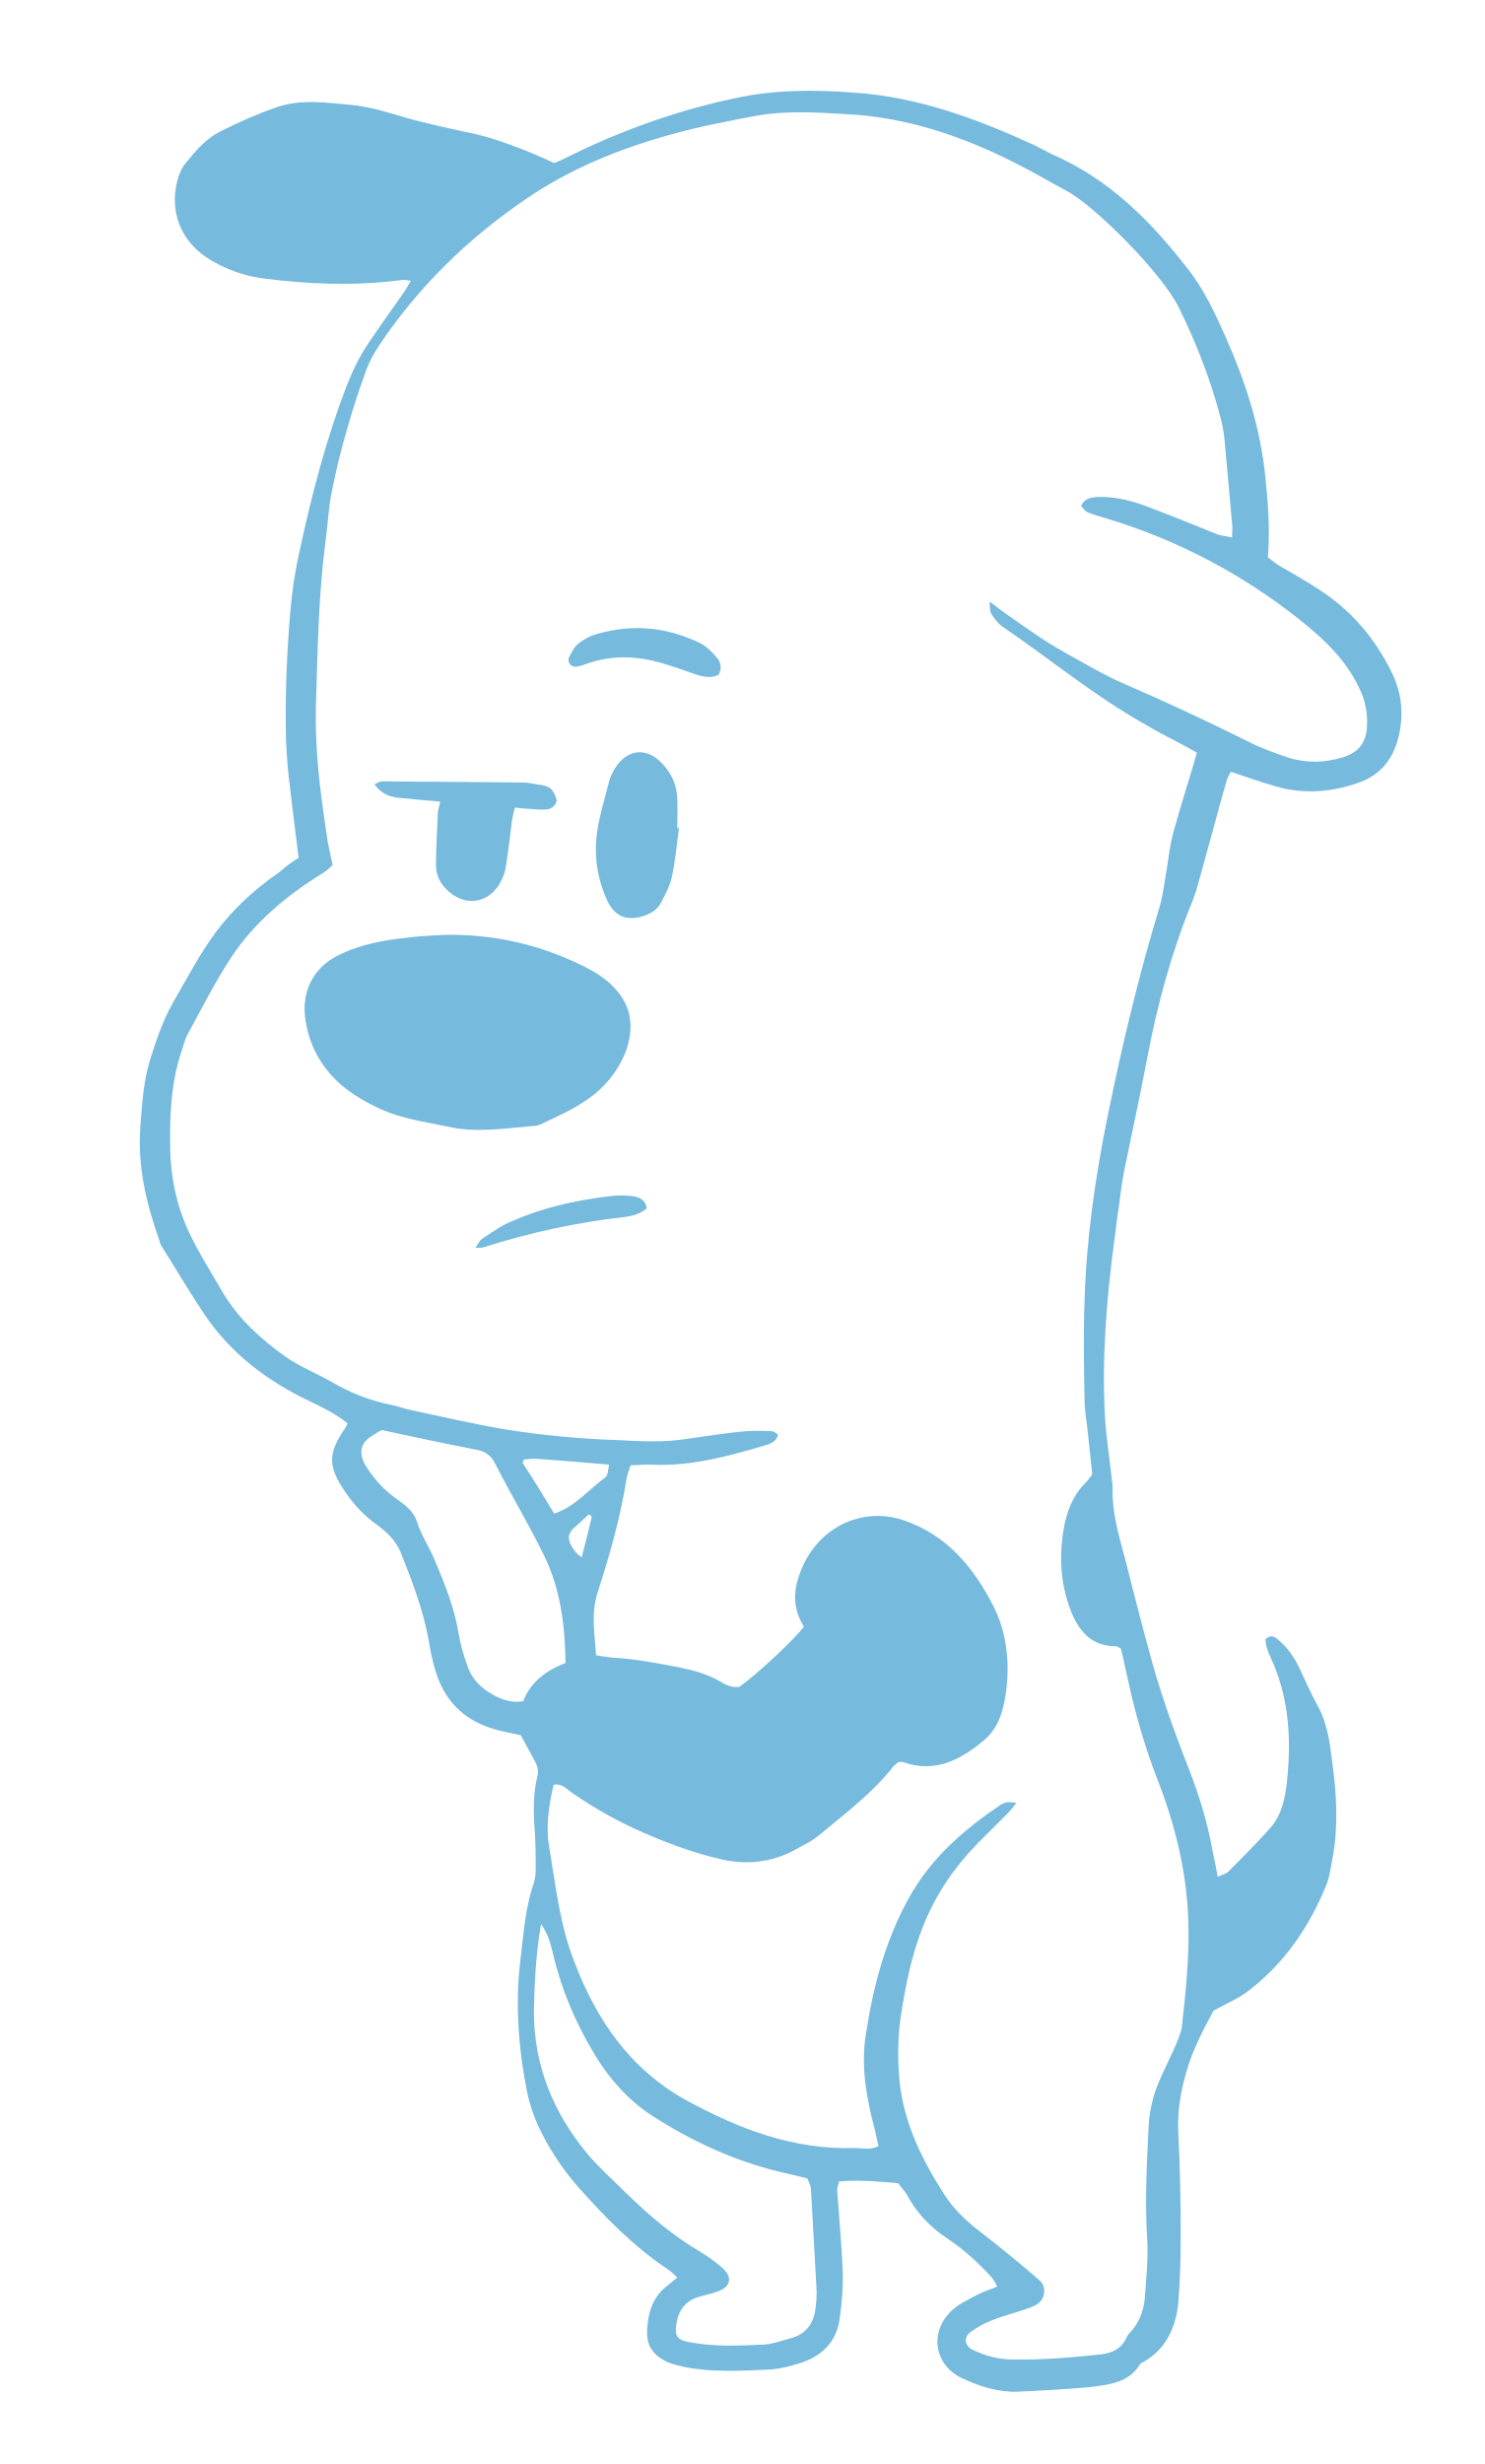
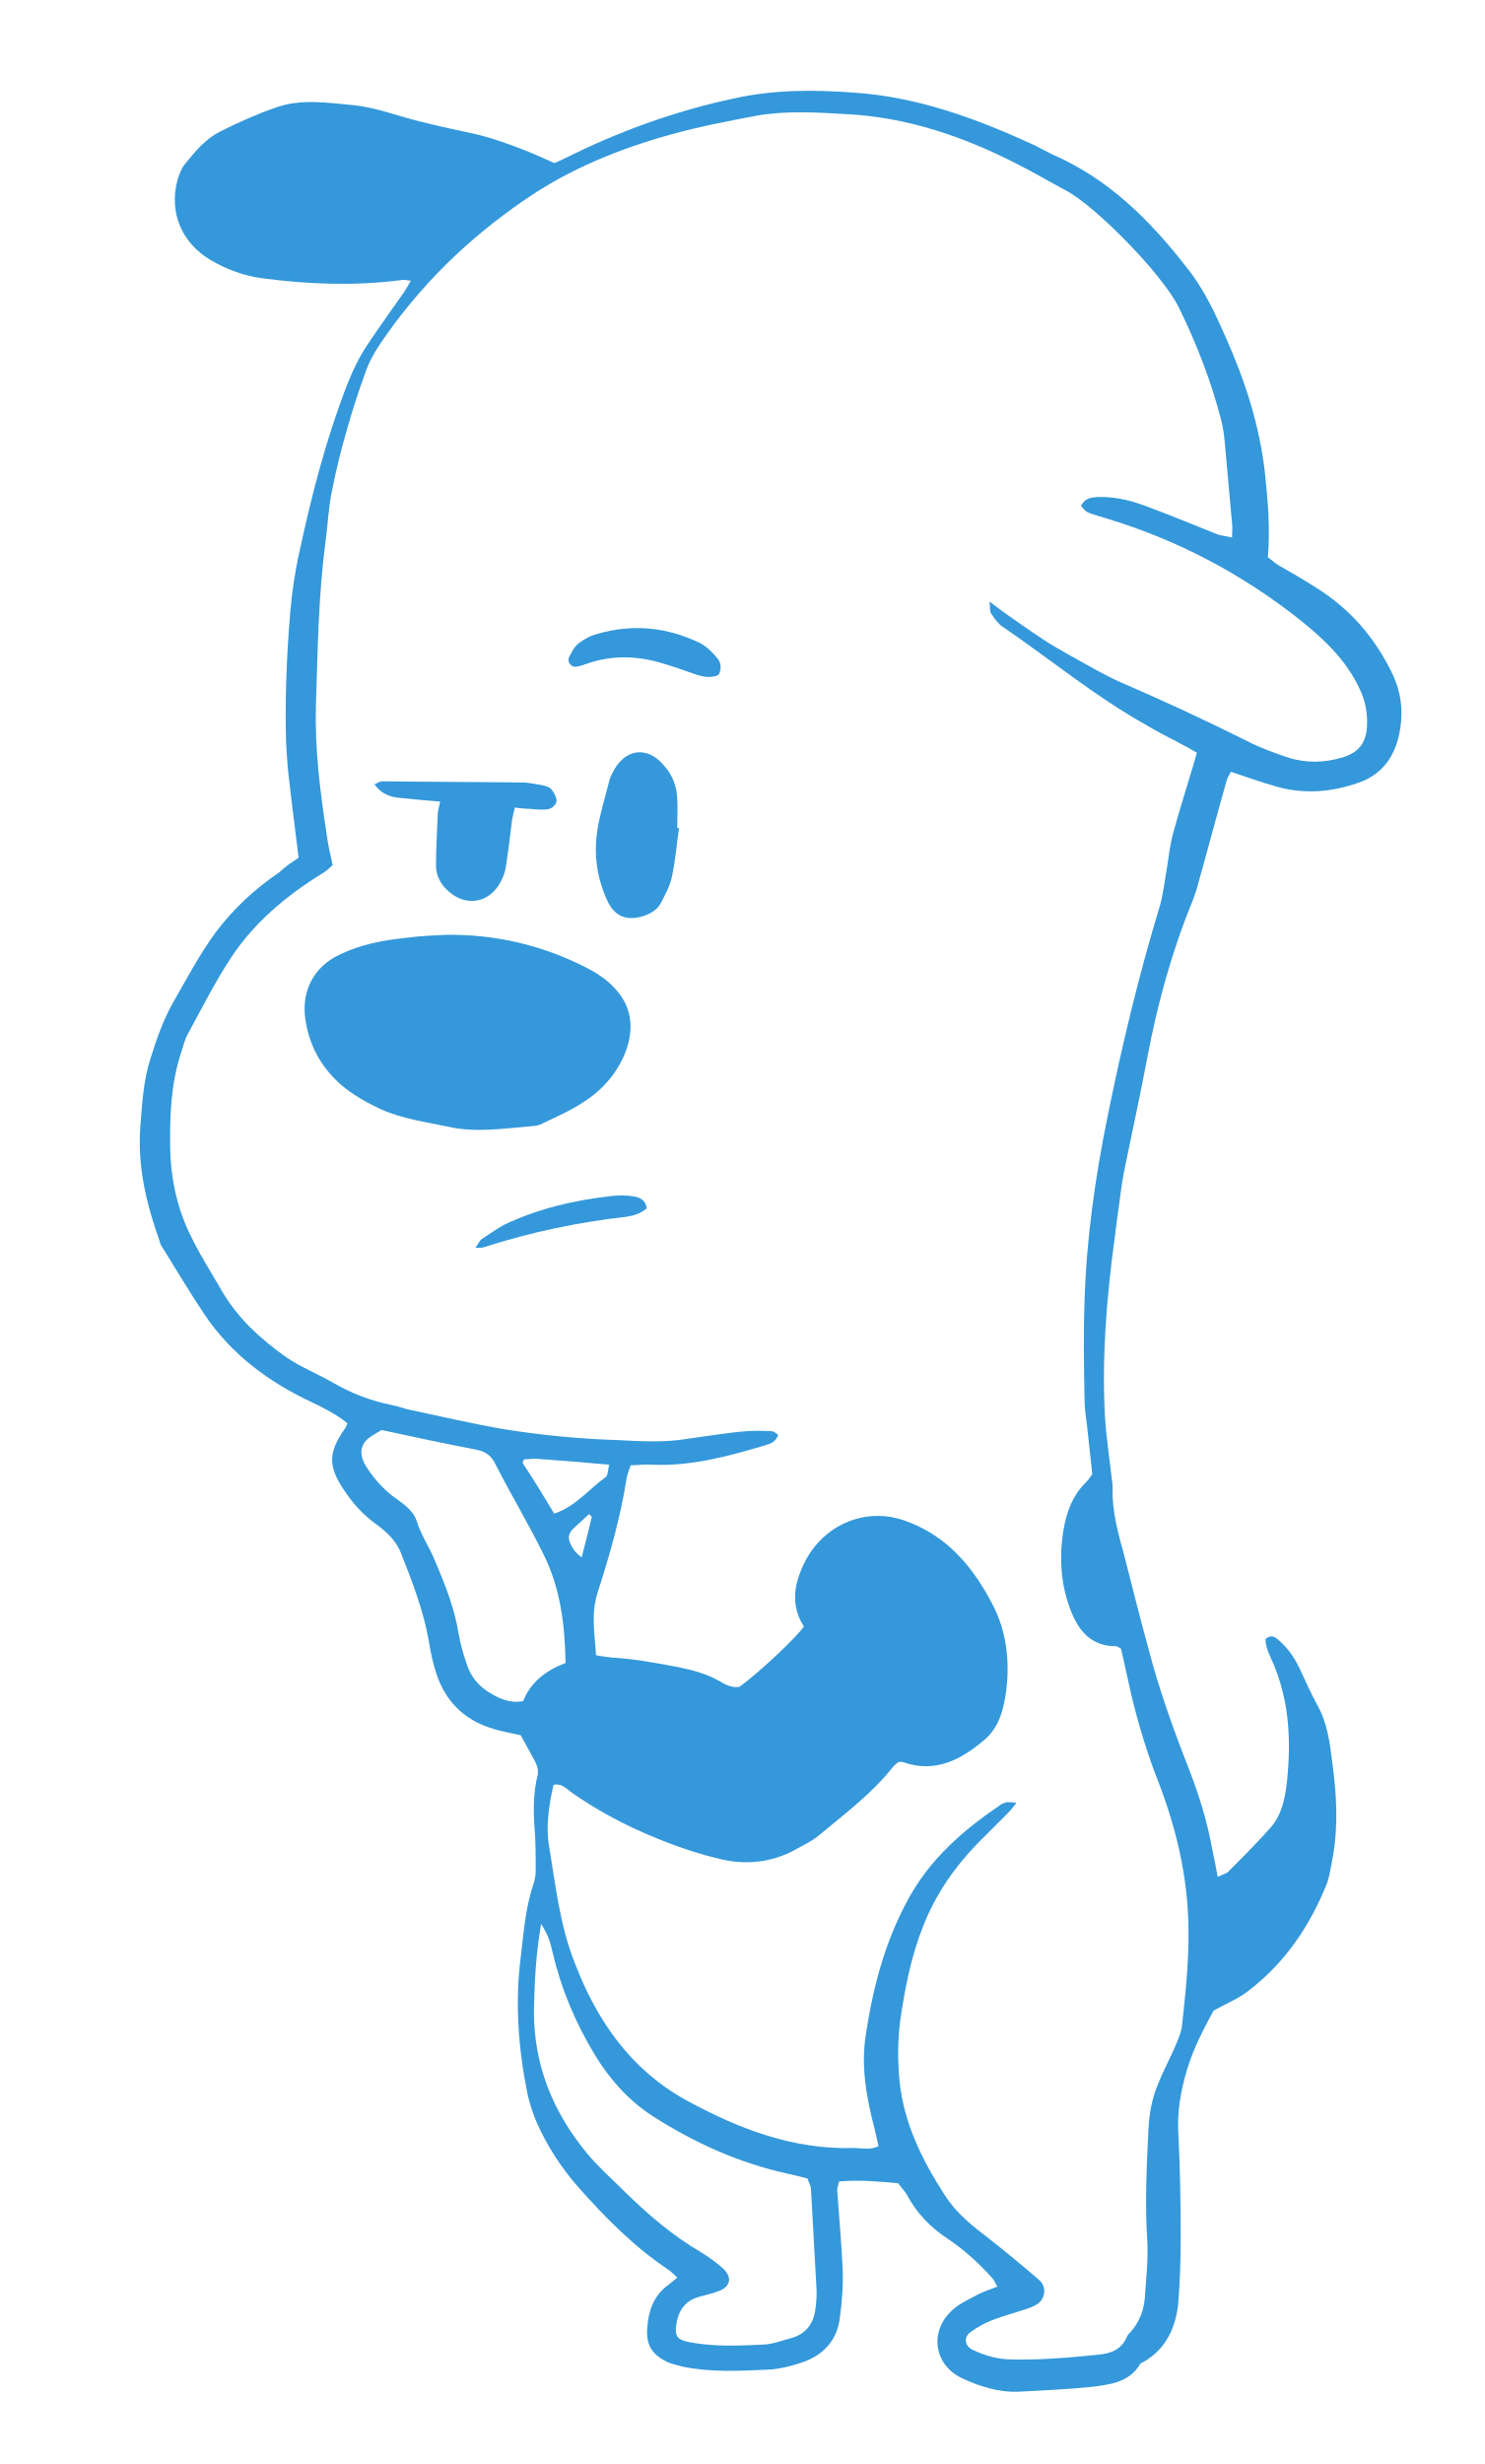
<svg xmlns="http://www.w3.org/2000/svg" version="1.1" id="Layer_1" x="0px" y="0px" viewBox="0 0 248.6 412.5" style="enable-background:new 0 0 248.6 412.5;" xml:space="preserve">
  <style type="text/css">
- 	.st0{fill-rule:evenodd;clip-rule:evenodd;fill:#76BADD;}
+ 	.st0{fill-rule:evenodd;clip-rule:evenodd;fill:#3498DB;}
</style>
  <g>
-     <path class="st0" d="M50,143.6c-0.6-4.9-1.2-9.5-1.7-14c-0.2-1.8-0.3-3.6-0.4-5.4c-0.2-7.2,0.1-14.5,0.7-21.7   c0.3-3.5,0.8-6.9,1.6-10.4c2-9.3,4.4-18.5,7.8-27.4c1-2.5,2.1-4.9,3.6-7.1c2-3,4.1-5.9,6.2-8.9c0.3-0.5,0.6-1,1-1.7   c-0.8-0.1-1.2-0.2-1.7-0.1c-7.7,1-15.4,0.7-23.1-0.3c-3.1-0.4-6.1-1.5-8.8-3.1c-4.8-2.9-6.9-7.9-5.5-13.3c0.3-1,0.7-2.1,1.4-2.9   c1.7-2.1,3.4-4.1,5.8-5.3c3-1.5,6.1-2.9,9.3-4c4.2-1.5,8.6-0.8,12.9-0.4c4.1,0.4,7.9,2,11.9,2.9c2.8,0.7,5.6,1.3,8.4,1.9   c3.2,0.7,8.3,2.5,13.4,4.9c0.5-0.2,1.2-0.5,1.8-0.8c9-4.5,18.4-7.9,28.2-10c6.7-1.5,13.4-1.5,20.1-1c10.8,0.7,20.7,4.4,30.3,8.8   c1,0.5,1.9,1,2.9,1.5c9.5,4.1,16.5,11.1,22.7,19.1c2.8,3.5,4.7,7.6,6.5,11.7c3.2,7.2,5.6,14.6,6.5,22.5c0.5,4.7,0.9,9.3,0.5,14.2   c0.6,0.4,1.2,1,1.9,1.4c2.1,1.2,4.2,2.4,6.2,3.7c5.6,3.5,9.7,8.2,12.6,14.1c1.8,3.6,2.1,7.3,1.1,11.2c-1,3.7-3.2,6.2-6.8,7.4   c-4.4,1.5-8.9,1.9-13.5,0.6c-2.5-0.7-5-1.6-7.7-2.5c-0.3,0.6-0.7,1.2-0.8,1.8c-1.7,6-3.3,12.1-5,18.1c-0.2,0.6-0.4,1.1-0.6,1.7   c-3.5,8.5-5.9,17.3-7.6,26.3c-1.2,6.4-2.6,12.7-3.9,19.1c-0.5,2.5-0.7,5-1.1,7.5c-0.2,1.3-0.3,2.6-0.5,3.9   c-1.3,9.7-2.1,19.4-1.6,29.2c0.2,3.7,0.8,7.4,1.2,11.1c0.1,0.5,0.1,1,0.1,1.4c-0.1,3.9,1,7.6,2,11.3c1.3,5.1,2.6,10.3,4,15.4   c1.8,6.9,4.2,13.6,6.8,20.2c1.7,4.4,3.1,8.9,3.9,13.5c0.3,1.4,0.6,2.8,0.9,4.5c0.8-0.4,1.5-0.5,1.9-1c2.4-2.4,4.8-4.8,7-7.3   c1.9-2.2,2.4-5,2.7-7.7c0.7-6.7,0.4-13.2-2.2-19.5c-0.6-1.4-1.4-2.8-1.4-4.3c0.8-0.7,1.4-0.5,2,0c1.6,1.3,2.8,3,3.7,4.9   c1,2.1,1.9,4.2,3,6.2c1.7,3,2.1,6.4,2.5,9.7c0.7,5.1,1,10.3,0.1,15.5c-0.3,1.5-0.5,3.1-1,4.6c-2.9,7.2-7.1,13.4-13.3,18.1   c-1.6,1.2-3.5,2-5.7,3.2c-1.6,3-3.4,6.3-4.5,10.1c-1,3.4-1.6,6.8-1.4,10.3c0.3,5.8,0.4,11.6,0.4,17.3c0,3.7-0.1,7.5-0.4,11.2   c-0.4,4.1-2,7.7-5.8,9.9c-0.2,0.1-0.5,0.2-0.6,0.4c-1.9,3.1-5.1,3.4-8.2,3.8c-4.1,0.4-8.2,0.6-12.3,0.8c-3.3,0.1-6.4-0.9-9.4-2.3   c-4.7-2.3-5.4-7.9-1.5-11.4c1.2-1.1,2.8-1.8,4.3-2.6c0.9-0.5,2-0.8,3.2-1.3c-0.4-0.7-0.6-1.2-1-1.6c-2.2-2.4-4.6-4.6-7.3-6.4   c-2.9-1.9-5.2-4.3-6.8-7.3c-0.4-0.7-1-1.3-1.5-2c-3.3-0.3-6.5-0.6-9.9-0.3c-0.1,0.6-0.4,1.2-0.3,1.7c0.3,4.3,0.7,8.6,0.9,13   c0.1,2.8-0.1,5.5-0.5,8.3c-0.5,3.7-2.8,6.1-6.3,7.3c-1.8,0.6-3.7,1.1-5.6,1.2c-4.8,0.2-9.6,0.5-14.4-0.5c-0.8-0.2-1.6-0.4-2.4-0.7   c-2.8-1.3-3.8-3-3.5-6c0.2-2.7,1.1-5.2,3.4-6.9c0.5-0.4,0.9-0.7,1.6-1.3c-0.5-0.5-0.9-0.9-1.3-1.2c-5.9-3.9-10.8-8.9-15.4-14.1   c-2.8-3.2-5.1-6.8-6.8-10.6c-0.6-1.4-1.1-2.9-1.5-4.5c-1.6-7.7-2.2-15.5-1.2-23.3c0.5-4.2,0.8-8.4,2.2-12.4   c0.2-0.7,0.3-1.4,0.3-2.1c0-2.4,0-4.8-0.2-7.2c-0.2-2.9-0.2-5.8,0.5-8.6c0.2-0.9,0-1.6-0.4-2.4c-0.8-1.5-1.6-2.9-2.4-4.4   c-1.8-0.4-3.6-0.7-5.3-1.3c-4.4-1.5-7.3-4.5-8.8-8.9c-0.6-1.8-1-3.7-1.3-5.6c-0.9-5.1-2.8-10-4.7-14.8c-0.8-2-2.4-3.5-4.2-4.8   c-2.1-1.5-3.8-3.4-5.2-5.5c-2.8-4.1-2.8-6.4,0.1-10.5c0.1-0.2,0.2-0.4,0.4-0.8c-1.8-1.5-4-2.6-6.1-3.6c-7.2-3.4-13.4-8-17.9-14.7   c-2.4-3.6-4.6-7.3-6.9-11c-0.3-0.4-0.5-0.8-0.6-1.3c-2.2-6.2-3.7-12.4-3.2-19.1c0.3-3.8,0.5-7.7,1.7-11.4c1-3.2,2.1-6.4,3.8-9.4   c2.3-4,4.4-8,7.1-11.7c3-4,6.6-7.3,10.7-10.1C47.9,145,48.9,144.3,50,143.6z M165.7,100.7c1.2,0.9,1.6,1.2,2.1,1.6   c2.3,1.6,4.5,3.2,6.8,4.7c1.5,1,3.1,1.9,4.7,2.8c2.7,1.5,5.4,3.1,8.3,4.4c7.2,3.1,14.3,6.4,21.3,9.9c2.1,1.1,4.4,1.9,6.7,2.7   c3.1,1,6.2,0.9,9.2,0c2.7-0.8,4-2.5,4.1-5.3c0.1-2.2-0.3-4.3-1.3-6.3c-2.2-4.7-5.9-8.2-9.9-11.4c-9.7-7.7-20.5-13.4-32.4-17   c-1-0.3-2.1-0.6-3.1-1c-0.5-0.2-0.8-0.7-1.2-1.1c0.7-1.4,1.8-1.4,2.8-1.5c3.1-0.1,6,0.7,8.8,1.8c3.7,1.4,7.4,2.9,11.1,4.4   c0.7,0.3,1.5,0.3,2.6,0.6c0-1,0.1-1.7,0-2.4c-0.4-4.4-0.8-8.9-1.2-13.3c-0.1-1.3-0.3-2.7-0.6-3.9c-1.7-6.6-4.1-12.8-7.1-18.9   c-2.8-5.7-14.1-17.1-18.9-19.6c-2.8-1.5-5.5-3.1-8.3-4.5c-9-4.6-18.4-7.8-28.6-8.3c-5-0.3-10.1-0.6-15.1,0.3   c-4.7,0.9-9.5,1.8-14.1,3.1c-8.7,2.4-17.1,5.8-24.6,11C78.3,40,70.2,47.9,63.7,57.5c-1.1,1.6-2,3.3-2.6,5.1c-1.1,3-2.1,6.1-3,9.3   c-1,3.4-1.8,6.7-2.5,10.2c-0.6,2.8-0.7,5.7-1.1,8.6c-1.2,9.1-1.3,18.3-1.6,27.4c-0.2,7.3,0.7,14.4,1.8,21.6c0.2,1.6,0.6,3.3,1,5.1   c-0.4,0.4-1,1-1.7,1.4c-6,3.7-11.4,8.2-15.3,14.1c-2.7,4.1-4.9,8.5-7.3,12.9c-0.5,0.9-0.7,2-1.1,3.1c-1.7,5.2-1.9,10.7-1.8,16.1   c0.1,4.8,1.1,9.6,3.2,14c1.6,3.4,3.6,6.5,5.5,9.8c2.7,4.6,6.5,8,10.7,11c2.5,1.7,5.3,2.8,7.9,4.3c3.1,1.8,6.3,3,9.7,3.7   c1.2,0.2,2.3,0.7,3.5,0.9c5.2,1.1,10.3,2.3,15.6,3.2c6.3,1,12.7,1.6,19.1,1.8c3.7,0.2,7.5,0.4,11.2-0.2c3-0.4,6-0.9,8.9-1.2   c1.8-0.2,3.6-0.2,5.4-0.1c0.4,0,0.8,0.4,1.1,0.6c-0.4,1.3-1.4,1.5-2.3,1.8c-6.1,1.8-12.3,3.5-18.8,3.2c-1.2-0.1-2.4,0.1-3.6,0.1   c-0.3,0.9-0.6,1.6-0.7,2.3c-1,6.4-2.8,12.7-4.8,18.9c-1.2,3.7-0.5,7-0.3,10.6c1,0.2,1.9,0.3,2.7,0.4c3.7,0.2,7.4,0.9,11.1,1.6   c2.4,0.5,4.7,1.1,6.8,2.3c1,0.6,2.1,1.2,3.4,1c3.1-2.2,9.6-8.3,10.8-10.1c-1.4-2.2-1.8-4.6-1.2-7.2c0.6-2.3,1.6-4.5,3.2-6.4   c3.4-4.1,9.1-6.1,14.7-4.2c7.3,2.5,11.7,7.9,15,14.3c2.2,4.3,2.8,9.2,2.2,14.1c-0.4,3.2-1.2,6.3-3.7,8.4c-3.9,3.3-8.2,5.6-13.6,3.7   c-0.2-0.1-0.5,0-0.8,0c-0.2,0.2-0.5,0.4-0.8,0.7c-3.5,4.5-8.1,7.9-12.4,11.5c-1.3,1.1-2.9,1.8-4.3,2.6c-3.8,2-7.9,2.4-12,1.5   c-3.9-0.9-7.7-2.2-11.3-3.7c-4.9-2-9.6-4.5-14-7.6c-0.8-0.6-1.6-1.5-2.9-1.2c-0.8,3.2-1.3,7.2-0.8,10c1.1,6.6,1.8,13.4,4.3,19.7   c3.7,9.7,9.3,17.9,18.7,23.1c8.8,4.8,17.9,8.3,28.1,8c1.3,0,2.6,0.4,4.1-0.3c-0.2-0.9-0.4-1.8-0.6-2.7c-1.4-5.3-2.4-10.7-1.5-16.1   c1.2-7.9,3.2-15.5,7.1-22.6c3.7-6.8,9.3-11.6,15.5-15.8c0.3-0.2,0.7-0.3,1-0.4c0.4,0,0.8,0,1.6,0.1c-0.6,0.8-1,1.3-1.4,1.7   c-1.7,1.7-3.4,3.4-5.1,5.1c-3.9,4-7,8.5-9.1,13.8c-2,5-3,10.1-3.8,15.4c-0.5,3.5-0.5,6.9-0.2,10.4c0.7,7.2,3.8,13.4,7.6,19.3   c1.6,2.5,3.9,4.6,6.3,6.4c3.2,2.5,6.4,5.1,9.5,7.8c1.4,1.2,1,3.4-0.6,4.2c-0.5,0.3-1.1,0.5-1.7,0.7c-1.8,0.6-3.7,1.1-5.5,1.8   c-1.3,0.5-2.6,1.2-3.8,2.1c-1.1,0.9-0.8,2.3,0.5,2.9c2.1,1,4.3,1.6,6.6,1.6c4.8,0.1,9.6-0.3,14.4-0.8c2.2-0.2,3.9-0.9,4.8-3   c0.1-0.3,0.4-0.6,0.7-0.9c1.4-1.6,2.1-3.5,2.3-5.6c0.2-3.2,0.6-6.5,0.4-9.7c-0.4-6.2-0.1-12.3,0.2-18.4c0.1-2.7,0.6-5.3,1.6-7.7   c0.8-2,1.8-3.9,2.7-5.9c0.5-1.2,1.1-2.4,1.3-3.7c0.6-5.5,1.2-11,1.1-16.6c-0.1-8.4-2-16.5-5-24.3c-1.9-4.8-3.4-9.8-4.6-14.8   c-0.6-2.6-1.1-5.1-1.7-7.6c-0.4-0.2-0.6-0.4-0.8-0.4c-4,0-6.1-2.3-7.5-5.7c-1.8-4.5-2.1-9.1-1.3-13.9c0.5-2.9,1.5-5.6,3.6-7.7   c0.4-0.4,0.8-0.9,1.2-1.5c-0.3-2.8-0.6-5.5-0.9-8.3c-0.2-1.4-0.4-2.9-0.4-4.3c-0.1-5.4-0.2-10.9,0-16.3c0.3-10.5,1.8-20.9,3.9-31.2   c2.4-11.8,5.2-23.5,8.7-35c0.6-2.1,0.8-4.2,1.2-6.4c0.3-1.9,0.5-3.8,1-5.7c1.1-4,2.3-7.8,3.5-11.8c0.2-0.6,0.3-1.1,0.5-1.8   c-1-0.6-2-1.1-2.9-1.6c-1.9-1-3.9-2-5.7-3.1c-8.4-4.7-15.9-10.9-23.8-16.3c-0.8-0.5-1.4-1.3-1.9-2.1   C165.7,102.5,165.8,102,165.7,100.7z M90.6,322.1c-0.9,5.2-1.1,9.9-1.2,14.6c0,9.1,3.2,16.9,8.9,23.8c2,2.4,4.4,4.5,6.6,6.7   c3.8,3.7,7.8,7.1,12.4,9.8c1.3,0.8,2.6,1.7,3.8,2.8c1.6,1.5,1.2,3.1-0.9,3.8c-1,0.4-2.1,0.6-3.1,0.9c-2.2,0.6-3.4,2.1-3.8,4.3   c-0.4,2.2,0,2.9,2.1,3.3c4.2,0.8,8.4,0.6,12.6,0.4c1.4-0.1,2.8-0.6,4.2-1c2.5-0.6,3.9-2.2,4.3-4.7c0.2-1.3,0.3-2.6,0.2-4   c-0.3-5.4-0.6-10.8-0.9-16.2c0-0.7-0.4-1.3-0.6-1.9c-1.2-0.3-2.3-0.6-3.3-0.8c-8.2-1.8-15.7-5.2-22.7-9.7c-4-2.6-7.1-6.1-9.6-10.2   c-3.2-5.3-5.6-10.9-7-16.9C92.2,325.5,91.9,324,90.6,322.1z M94.7,278.4c-0.1-6.5-0.9-12.6-3.7-18.2c-2.5-5.1-5.4-9.9-8-15   c-0.7-1.5-1.7-2.2-3.2-2.5c-5.2-1-10.4-2.1-15.9-3.3c-0.3,0.2-0.9,0.5-1.5,0.9c-1.7,1-2.3,2.4-1.6,4.2c0.2,0.6,0.6,1.1,0.9,1.6   c1.3,1.9,2.9,3.6,4.8,4.9c1.4,1,2.8,2.1,3.3,3.7c0.7,2.3,2.1,4.3,3,6.5c1.7,4,3.3,8,4,12.3c0.3,1.8,0.8,3.5,1.4,5.2   c0.6,1.9,1.8,3.4,3.5,4.5c1.7,1.1,3.6,2,5.9,1.6C88.8,281.7,91.3,279.7,94.7,278.4z M92.8,253.4c3.6-1.2,5.8-4.1,8.6-6.1   c0.4-0.3,0.4-1.2,0.6-2.1c-4.3-0.4-8.3-0.7-12.4-1c-0.6,0-1.2,0.1-1.8,0.1c-0.1,0-0.1,0.2-0.2,0.3c0,0.1-0.1,0.3-0.1,0.3   C89.3,247.6,91,250.4,92.8,253.4z M99.1,253.9c-0.2-0.1-0.3-0.3-0.5-0.4c-0.9,0.9-1.9,1.7-2.8,2.6c-0.2,0.2-0.4,0.6-0.5,0.9   c-0.3,1,0.8,2.9,2.1,3.7C98,258.4,98.6,256.1,99.1,253.9z" />
+     <path class="st0" d="M50,143.6c-0.6-4.9-1.2-9.5-1.7-14c-0.2-1.8-0.3-3.6-0.4-5.4c-0.2-7.2,0.1-14.5,0.7-21.7   c0.3-3.5,0.8-6.9,1.6-10.4c2-9.3,4.4-18.5,7.8-27.4c1-2.5,2.1-4.9,3.6-7.1c2-3,4.1-5.9,6.2-8.9c0.3-0.5,0.6-1,1-1.7   c-0.8-0.1-1.2-0.2-1.7-0.1c-7.7,1-15.4,0.7-23.1-0.3c-3.1-0.4-6.1-1.5-8.8-3.1c-4.8-2.9-6.9-7.9-5.5-13.3c0.3-1,0.7-2.1,1.4-2.9   c1.7-2.1,3.4-4.1,5.8-5.3c3-1.5,6.1-2.9,9.3-4c4.2-1.5,8.6-0.8,12.9-0.4c4.1,0.4,7.9,2,11.9,2.9c2.8,0.7,5.6,1.3,8.4,1.9   c3.2,0.7,8.3,2.5,13.4,4.9c0.5-0.2,1.2-0.5,1.8-0.8c9-4.5,18.4-7.9,28.2-10c6.7-1.5,13.4-1.5,20.1-1c10.8,0.7,20.7,4.4,30.3,8.8   c1,0.5,1.9,1,2.9,1.5c9.5,4.1,16.5,11.1,22.7,19.1c2.8,3.5,4.7,7.6,6.5,11.7c3.2,7.2,5.6,14.6,6.5,22.5c0.5,4.7,0.9,9.3,0.5,14.2   c0.6,0.4,1.2,1,1.9,1.4c2.1,1.2,4.2,2.4,6.2,3.7c5.6,3.5,9.7,8.2,12.6,14.1c1.8,3.6,2.1,7.3,1.1,11.2c-1,3.7-3.2,6.2-6.8,7.4   c-4.4,1.5-8.9,1.9-13.5,0.6c-2.5-0.7-5-1.6-7.7-2.5c-0.3,0.6-0.7,1.2-0.8,1.8c-1.7,6-3.3,12.1-5,18.1c-0.2,0.6-0.4,1.1-0.6,1.7   c-3.5,8.5-5.9,17.3-7.6,26.3c-1.2,6.4-2.6,12.7-3.9,19.1c-0.5,2.5-0.7,5-1.1,7.5c-0.2,1.3-0.3,2.6-0.5,3.9   c-1.3,9.7-2.1,19.4-1.6,29.2c0.2,3.7,0.8,7.4,1.2,11.1c0.1,0.5,0.1,1,0.1,1.4c-0.1,3.9,1,7.6,2,11.3c1.3,5.1,2.6,10.3,4,15.4   c1.8,6.9,4.2,13.6,6.8,20.2c1.7,4.4,3.1,8.9,3.9,13.5c0.3,1.4,0.6,2.8,0.9,4.5c0.8-0.4,1.5-0.5,1.9-1c2.4-2.4,4.8-4.8,7-7.3   c1.9-2.2,2.4-5,2.7-7.7c0.7-6.7,0.4-13.2-2.2-19.5c-0.6-1.4-1.4-2.8-1.4-4.3c0.8-0.7,1.4-0.5,2,0c1.6,1.3,2.8,3,3.7,4.9   c1,2.1,1.9,4.2,3,6.2c1.7,3,2.1,6.4,2.5,9.7c0.7,5.1,1,10.3,0.1,15.5c-0.3,1.5-0.5,3.1-1,4.6c-2.9,7.2-7.1,13.4-13.3,18.1   c-1.6,1.2-3.5,2-5.7,3.2c-1.6,3-3.4,6.3-4.5,10.1c-1,3.4-1.6,6.8-1.4,10.3c0.3,5.8,0.4,11.6,0.4,17.3c0,3.7-0.1,7.5-0.4,11.2   c-0.4,4.1-2,7.7-5.8,9.9c-0.2,0.1-0.5,0.2-0.6,0.4c-1.9,3.1-5.1,3.4-8.2,3.8c-4.1,0.4-8.2,0.6-12.3,0.8c-3.3,0.1-6.4-0.9-9.4-2.3   c-4.7-2.3-5.4-7.9-1.5-11.4c1.2-1.1,2.8-1.8,4.3-2.6c0.9-0.5,2-0.8,3.2-1.3c-0.4-0.7-0.6-1.2-1-1.6c-2.2-2.4-4.6-4.6-7.3-6.4   c-2.9-1.9-5.2-4.3-6.8-7.3c-0.4-0.7-1-1.3-1.5-2c-3.3-0.3-6.5-0.6-9.9-0.3c-0.1,0.6-0.4,1.2-0.3,1.7c0.3,4.3,0.7,8.6,0.9,13   c0.1,2.8-0.1,5.5-0.5,8.3c-0.5,3.7-2.8,6.1-6.3,7.3c-1.8,0.6-3.7,1.1-5.6,1.2c-4.8,0.2-9.6,0.5-14.4-0.5c-0.8-0.2-1.6-0.4-2.4-0.7   c-2.8-1.3-3.8-3-3.5-6c0.2-2.7,1.1-5.2,3.4-6.9c0.5-0.4,0.9-0.7,1.6-1.3c-0.5-0.5-0.9-0.9-1.3-1.2c-5.9-3.9-10.8-8.9-15.4-14.1   c-2.8-3.2-5.1-6.8-6.8-10.6c-0.6-1.4-1.1-2.9-1.5-4.5c-1.6-7.7-2.2-15.5-1.2-23.3c0.5-4.2,0.8-8.4,2.2-12.4   c0.2-0.7,0.3-1.4,0.3-2.1c0-2.4,0-4.8-0.2-7.2c-0.2-2.9-0.2-5.8,0.5-8.6c0.2-0.9,0-1.6-0.4-2.4c-0.8-1.5-1.6-2.9-2.4-4.4   c-1.8-0.4-3.6-0.7-5.3-1.3c-4.4-1.5-7.3-4.5-8.8-8.9c-0.6-1.8-1-3.7-1.3-5.6c-0.9-5.1-2.8-10-4.7-14.8c-0.8-2-2.4-3.5-4.2-4.8   c-2.1-1.5-3.8-3.4-5.2-5.5c-2.8-4.1-2.8-6.4,0.1-10.5c0.1-0.2,0.2-0.4,0.4-0.8c-1.8-1.5-4-2.6-6.1-3.6c-7.2-3.4-13.4-8-17.9-14.7   c-2.4-3.6-4.6-7.3-6.9-11c-0.3-0.4-0.5-0.8-0.6-1.3c-2.2-6.2-3.7-12.4-3.2-19.1c0.3-3.8,0.5-7.7,1.7-11.4c1-3.2,2.1-6.4,3.8-9.4   c2.3-4,4.4-8,7.1-11.7c3-4,6.6-7.3,10.7-10.1C47.9,145,48.9,144.3,50,143.6z M165.7,100.7c1.2,0.9,1.6,1.2,2.1,1.6   c2.3,1.6,4.5,3.2,6.8,4.7c1.5,1,3.1,1.9,4.7,2.8c2.7,1.5,5.4,3.1,8.3,4.4c7.2,3.1,14.3,6.4,21.3,9.9c2.1,1.1,4.4,1.9,6.7,2.7   c3.1,1,6.2,0.9,9.2,0c2.7-0.8,4-2.5,4.1-5.3c0.1-2.2-0.3-4.3-1.3-6.3c-2.2-4.7-5.9-8.2-9.9-11.4c-9.7-7.7-20.5-13.4-32.4-17   c-1-0.3-2.1-0.6-3.1-1c-0.5-0.2-0.8-0.7-1.2-1.1c0.7-1.4,1.8-1.4,2.8-1.5c3.1-0.1,6,0.7,8.8,1.8c3.7,1.4,7.4,2.9,11.1,4.4   c0.7,0.3,1.5,0.3,2.6,0.6c0-1,0.1-1.7,0-2.4c-0.4-4.4-0.8-8.9-1.2-13.3c-0.1-1.3-0.3-2.7-0.6-3.9c-1.7-6.6-4.1-12.8-7.1-18.9   c-2.8-5.7-14.1-17.1-18.9-19.6c-2.8-1.5-5.5-3.1-8.3-4.5c-9-4.6-18.4-7.8-28.6-8.3c-5-0.3-10.1-0.6-15.1,0.3   c-4.7,0.9-9.5,1.8-14.1,3.1c-8.7,2.4-17.1,5.8-24.6,11c-9.5,6.5-17.6,14.4-24.1,24c-1.1,1.6-2,3.3-2.6,5.1c-1.1,3-2.1,6.1-3,9.3   c-1,3.4-1.8,6.7-2.5,10.2c-0.6,2.8-0.7,5.7-1.1,8.6c-1.2,9.1-1.3,18.3-1.6,27.4c-0.2,7.3,0.7,14.4,1.8,21.6c0.2,1.6,0.6,3.3,1,5.1   c-0.4,0.4-1,1-1.7,1.4c-6,3.7-11.4,8.2-15.3,14.1c-2.7,4.1-4.9,8.5-7.3,12.9c-0.5,0.9-0.7,2-1.1,3.1c-1.7,5.2-1.9,10.7-1.8,16.1   c0.1,4.8,1.1,9.6,3.2,14c1.6,3.4,3.6,6.5,5.5,9.8c2.7,4.6,6.5,8,10.7,11c2.5,1.7,5.3,2.8,7.9,4.3c3.1,1.8,6.3,3,9.7,3.7   c1.2,0.2,2.3,0.7,3.5,0.9c5.2,1.1,10.3,2.3,15.6,3.2c6.3,1,12.7,1.6,19.1,1.8c3.7,0.2,7.5,0.4,11.2-0.2c3-0.4,6-0.9,8.9-1.2   c1.8-0.2,3.6-0.2,5.4-0.1c0.4,0,0.8,0.4,1.1,0.6c-0.4,1.3-1.4,1.5-2.3,1.8c-6.1,1.8-12.3,3.5-18.8,3.2c-1.2-0.1-2.4,0.1-3.6,0.1   c-0.3,0.9-0.6,1.6-0.7,2.3c-1,6.4-2.8,12.7-4.8,18.9c-1.2,3.7-0.5,7-0.3,10.6c1,0.2,1.9,0.3,2.7,0.4c3.7,0.2,7.4,0.9,11.1,1.6   c2.4,0.5,4.7,1.1,6.8,2.3c1,0.6,2.1,1.2,3.4,1c3.1-2.2,9.6-8.3,10.8-10.1c-1.4-2.2-1.8-4.6-1.2-7.2c0.6-2.3,1.6-4.5,3.2-6.4   c3.4-4.1,9.1-6.1,14.7-4.2c7.3,2.5,11.7,7.9,15,14.3c2.2,4.3,2.8,9.2,2.2,14.1c-0.4,3.2-1.2,6.3-3.7,8.4c-3.9,3.3-8.2,5.6-13.6,3.7   c-0.2-0.1-0.5,0-0.8,0c-0.2,0.2-0.5,0.4-0.8,0.7c-3.5,4.5-8.1,7.9-12.4,11.5c-1.3,1.1-2.9,1.8-4.3,2.6c-3.8,2-7.9,2.4-12,1.5   c-3.9-0.9-7.7-2.2-11.3-3.7c-4.9-2-9.6-4.5-14-7.6c-0.8-0.6-1.6-1.5-2.9-1.2c-0.8,3.2-1.3,7.2-0.8,10c1.1,6.6,1.8,13.4,4.3,19.7   c3.7,9.7,9.3,17.9,18.7,23.1c8.8,4.8,17.9,8.3,28.1,8c1.3,0,2.6,0.4,4.1-0.3c-0.2-0.9-0.4-1.8-0.6-2.7c-1.4-5.3-2.4-10.7-1.5-16.1   c1.2-7.9,3.2-15.5,7.1-22.6c3.7-6.8,9.3-11.6,15.5-15.8c0.3-0.2,0.7-0.3,1-0.4c0.4,0,0.8,0,1.6,0.1c-0.6,0.8-1,1.3-1.4,1.7   c-1.7,1.7-3.4,3.4-5.1,5.1c-3.9,4-7,8.5-9.1,13.8c-2,5-3,10.1-3.8,15.4c-0.5,3.5-0.5,6.9-0.2,10.4c0.7,7.2,3.8,13.4,7.6,19.3   c1.6,2.5,3.9,4.6,6.3,6.4c3.2,2.5,6.4,5.1,9.5,7.8c1.4,1.2,1,3.4-0.6,4.2c-0.5,0.3-1.1,0.5-1.7,0.7c-1.8,0.6-3.7,1.1-5.5,1.8   c-1.3,0.5-2.6,1.2-3.8,2.1c-1.1,0.9-0.8,2.3,0.5,2.9c2.1,1,4.3,1.6,6.6,1.6c4.8,0.1,9.6-0.3,14.4-0.8c2.2-0.2,3.9-0.9,4.8-3   c0.1-0.3,0.4-0.6,0.7-0.9c1.4-1.6,2.1-3.5,2.3-5.6c0.2-3.2,0.6-6.5,0.4-9.7c-0.4-6.2-0.1-12.3,0.2-18.4c0.1-2.7,0.6-5.3,1.6-7.7   c0.8-2,1.8-3.9,2.7-5.9c0.5-1.2,1.1-2.4,1.3-3.7c0.6-5.5,1.2-11,1.1-16.6c-0.1-8.4-2-16.5-5-24.3c-1.9-4.8-3.4-9.8-4.6-14.8   c-0.6-2.6-1.1-5.1-1.7-7.6c-0.4-0.2-0.6-0.4-0.8-0.4c-4,0-6.1-2.3-7.5-5.7c-1.8-4.5-2.1-9.1-1.3-13.9c0.5-2.9,1.5-5.6,3.6-7.7   c0.4-0.4,0.8-0.9,1.2-1.5c-0.3-2.8-0.6-5.5-0.9-8.3c-0.2-1.4-0.4-2.9-0.4-4.3c-0.1-5.4-0.2-10.9,0-16.3c0.3-10.5,1.8-20.9,3.9-31.2   c2.4-11.8,5.2-23.5,8.7-35c0.6-2.1,0.8-4.2,1.2-6.4c0.3-1.9,0.5-3.8,1-5.7c1.1-4,2.3-7.8,3.5-11.8c0.2-0.6,0.3-1.1,0.5-1.8   c-1-0.6-2-1.1-2.9-1.6c-1.9-1-3.9-2-5.7-3.1c-8.4-4.7-15.9-10.9-23.8-16.3c-0.8-0.5-1.4-1.3-1.9-2.1   C165.7,102.5,165.8,102,165.7,100.7z M90.6,322.1c-0.9,5.2-1.1,9.9-1.2,14.6c0,9.1,3.2,16.9,8.9,23.8c2,2.4,4.4,4.5,6.6,6.7   c3.8,3.7,7.8,7.1,12.4,9.8c1.3,0.8,2.6,1.7,3.8,2.8c1.6,1.5,1.2,3.1-0.9,3.8c-1,0.4-2.1,0.6-3.1,0.9c-2.2,0.6-3.4,2.1-3.8,4.3   c-0.4,2.2,0,2.9,2.1,3.3c4.2,0.8,8.4,0.6,12.6,0.4c1.4-0.1,2.8-0.6,4.2-1c2.5-0.6,3.9-2.2,4.3-4.7c0.2-1.3,0.3-2.6,0.2-4   c-0.3-5.4-0.6-10.8-0.9-16.2c0-0.7-0.4-1.3-0.6-1.9c-1.2-0.3-2.3-0.6-3.3-0.8c-8.2-1.8-15.7-5.2-22.7-9.7c-4-2.6-7.1-6.1-9.6-10.2   c-3.2-5.3-5.6-10.9-7-16.9C92.2,325.5,91.9,324,90.6,322.1z M94.7,278.4c-0.1-6.5-0.9-12.6-3.7-18.2c-2.5-5.1-5.4-9.9-8-15   c-0.7-1.5-1.7-2.2-3.2-2.5c-5.2-1-10.4-2.1-15.9-3.3c-0.3,0.2-0.9,0.5-1.5,0.9c-1.7,1-2.3,2.4-1.6,4.2c0.2,0.6,0.6,1.1,0.9,1.6   c1.3,1.9,2.9,3.6,4.8,4.9c1.4,1,2.8,2.1,3.3,3.7c0.7,2.3,2.1,4.3,3,6.5c1.7,4,3.3,8,4,12.3c0.3,1.8,0.8,3.5,1.4,5.2   c0.6,1.9,1.8,3.4,3.5,4.5s3.6,2,5.9,1.6C88.8,281.7,91.3,279.7,94.7,278.4z M92.8,253.4c3.6-1.2,5.8-4.1,8.6-6.1   c0.4-0.3,0.4-1.2,0.6-2.1c-4.3-0.4-8.3-0.7-12.4-1c-0.6,0-1.2,0.1-1.8,0.1c-0.1,0-0.1,0.2-0.2,0.3c0,0.1-0.1,0.3-0.1,0.3   C89.3,247.6,91,250.4,92.8,253.4z M99.1,253.9c-0.2-0.1-0.3-0.3-0.5-0.4c-0.9,0.9-1.9,1.7-2.8,2.6c-0.2,0.2-0.4,0.6-0.5,0.9   c-0.3,1,0.8,2.9,2.1,3.7C98,258.4,98.6,256.1,99.1,253.9z" />
    <path class="st0" d="M74.8,156.5c8.1-0.1,15.8,1.7,23,5.3c1.8,0.9,3.6,2,5,3.5c2.9,3,3.4,6.5,2.1,10.4c-1.4,3.8-3.9,6.7-7.2,8.8   c-2.1,1.4-4.4,2.4-6.7,3.5c-0.5,0.3-1.1,0.5-1.7,0.5c-4.8,0.4-9.6,1.2-14.4,0.1c-3.7-0.8-7.6-1.3-11.1-2.9   c-2.4-1.1-4.7-2.4-6.7-4.1c-3.4-3-5.4-6.7-6-11.2c-0.6-4.6,1.5-8.6,5.8-10.6c3.5-1.7,7.3-2.4,11.1-2.8   C70.2,156.7,72.5,156.6,74.8,156.5z" />
    <path class="st0" d="M113.7,138.6c-0.4,2.7-0.6,5.5-1.2,8.2c-0.3,1.5-1.1,2.9-1.8,4.3c-0.6,1.2-1.8,1.9-3.1,2.3   c-2.7,0.8-4.7,0-5.9-2.6c-1.7-3.7-2.3-7.6-1.7-11.6c0.4-2.8,1.3-5.6,2-8.4c0.1-0.5,0.3-0.9,0.5-1.3c2-4.2,5.9-4.8,8.8-1.2   c1.3,1.5,2,3.3,2.1,5.3c0.1,1.7,0,3.4,0,5.1C113.5,138.6,113.6,138.6,113.7,138.6z" />
    <path class="st0" d="M73.7,134.2c-2.5-0.2-4.5-0.4-6.5-0.6c-1.7-0.1-3.3-0.6-4.5-2.3c0.5-0.2,0.9-0.5,1.3-0.5   c7.8,0.1,15.6,0.1,23.4,0.2c1.2,0,2.4,0.3,3.6,0.5c0.5,0.1,1,0.3,1.3,0.6c0.4,0.5,0.8,1.2,0.9,1.8c0.1,0.7-0.8,1.6-1.7,1.6   c-0.9,0.1-1.9,0-2.9-0.1c-0.7,0-1.4-0.1-2.4-0.2c-0.2,0.9-0.4,1.6-0.5,2.4c-0.3,2.5-0.6,5-1,7.5c-0.1,0.8-0.4,1.6-0.8,2.4   c-1.8,3.6-5.7,4.4-8.7,1.8c-1.3-1.1-2.2-2.6-2.2-4.4c0-2.9,0.2-5.8,0.3-8.6C73.3,135.8,73.5,135.2,73.7,134.2z" />
    <path class="st0" d="M120.3,113c-1.3,0.6-2.7,0.3-4.1-0.2c-1.7-0.6-3.4-1.2-5.1-1.7c-4.2-1.3-8.5-1.5-12.8,0   c-0.6,0.2-1.1,0.4-1.7,0.5c-0.9,0.2-1.7-0.7-1.3-1.6c0.4-0.8,0.9-1.8,1.6-2.3c0.9-0.7,2-1.3,3.2-1.6c5.9-1.7,11.7-1.1,17.2,1.6   c1.1,0.6,2.1,1.6,2.9,2.6C120.7,111,120.9,112,120.3,113z" />
    <path class="st0" d="M108.3,202.3c-1.1,0.9-2.2,1.2-3.4,1.4c-8.1,0.9-16.1,2.6-23.9,5.1c-0.3,0.1-0.7,0.1-1.4,0.1   c0.5-0.7,0.7-1.2,1.1-1.5c1.2-0.8,2.4-1.6,3.6-2.3c5.8-2.8,12-4.2,18.3-4.9c1.2-0.1,2.4-0.1,3.6,0.1   C107.2,200.5,108.1,200.9,108.3,202.3z" />
  </g>
</svg>
